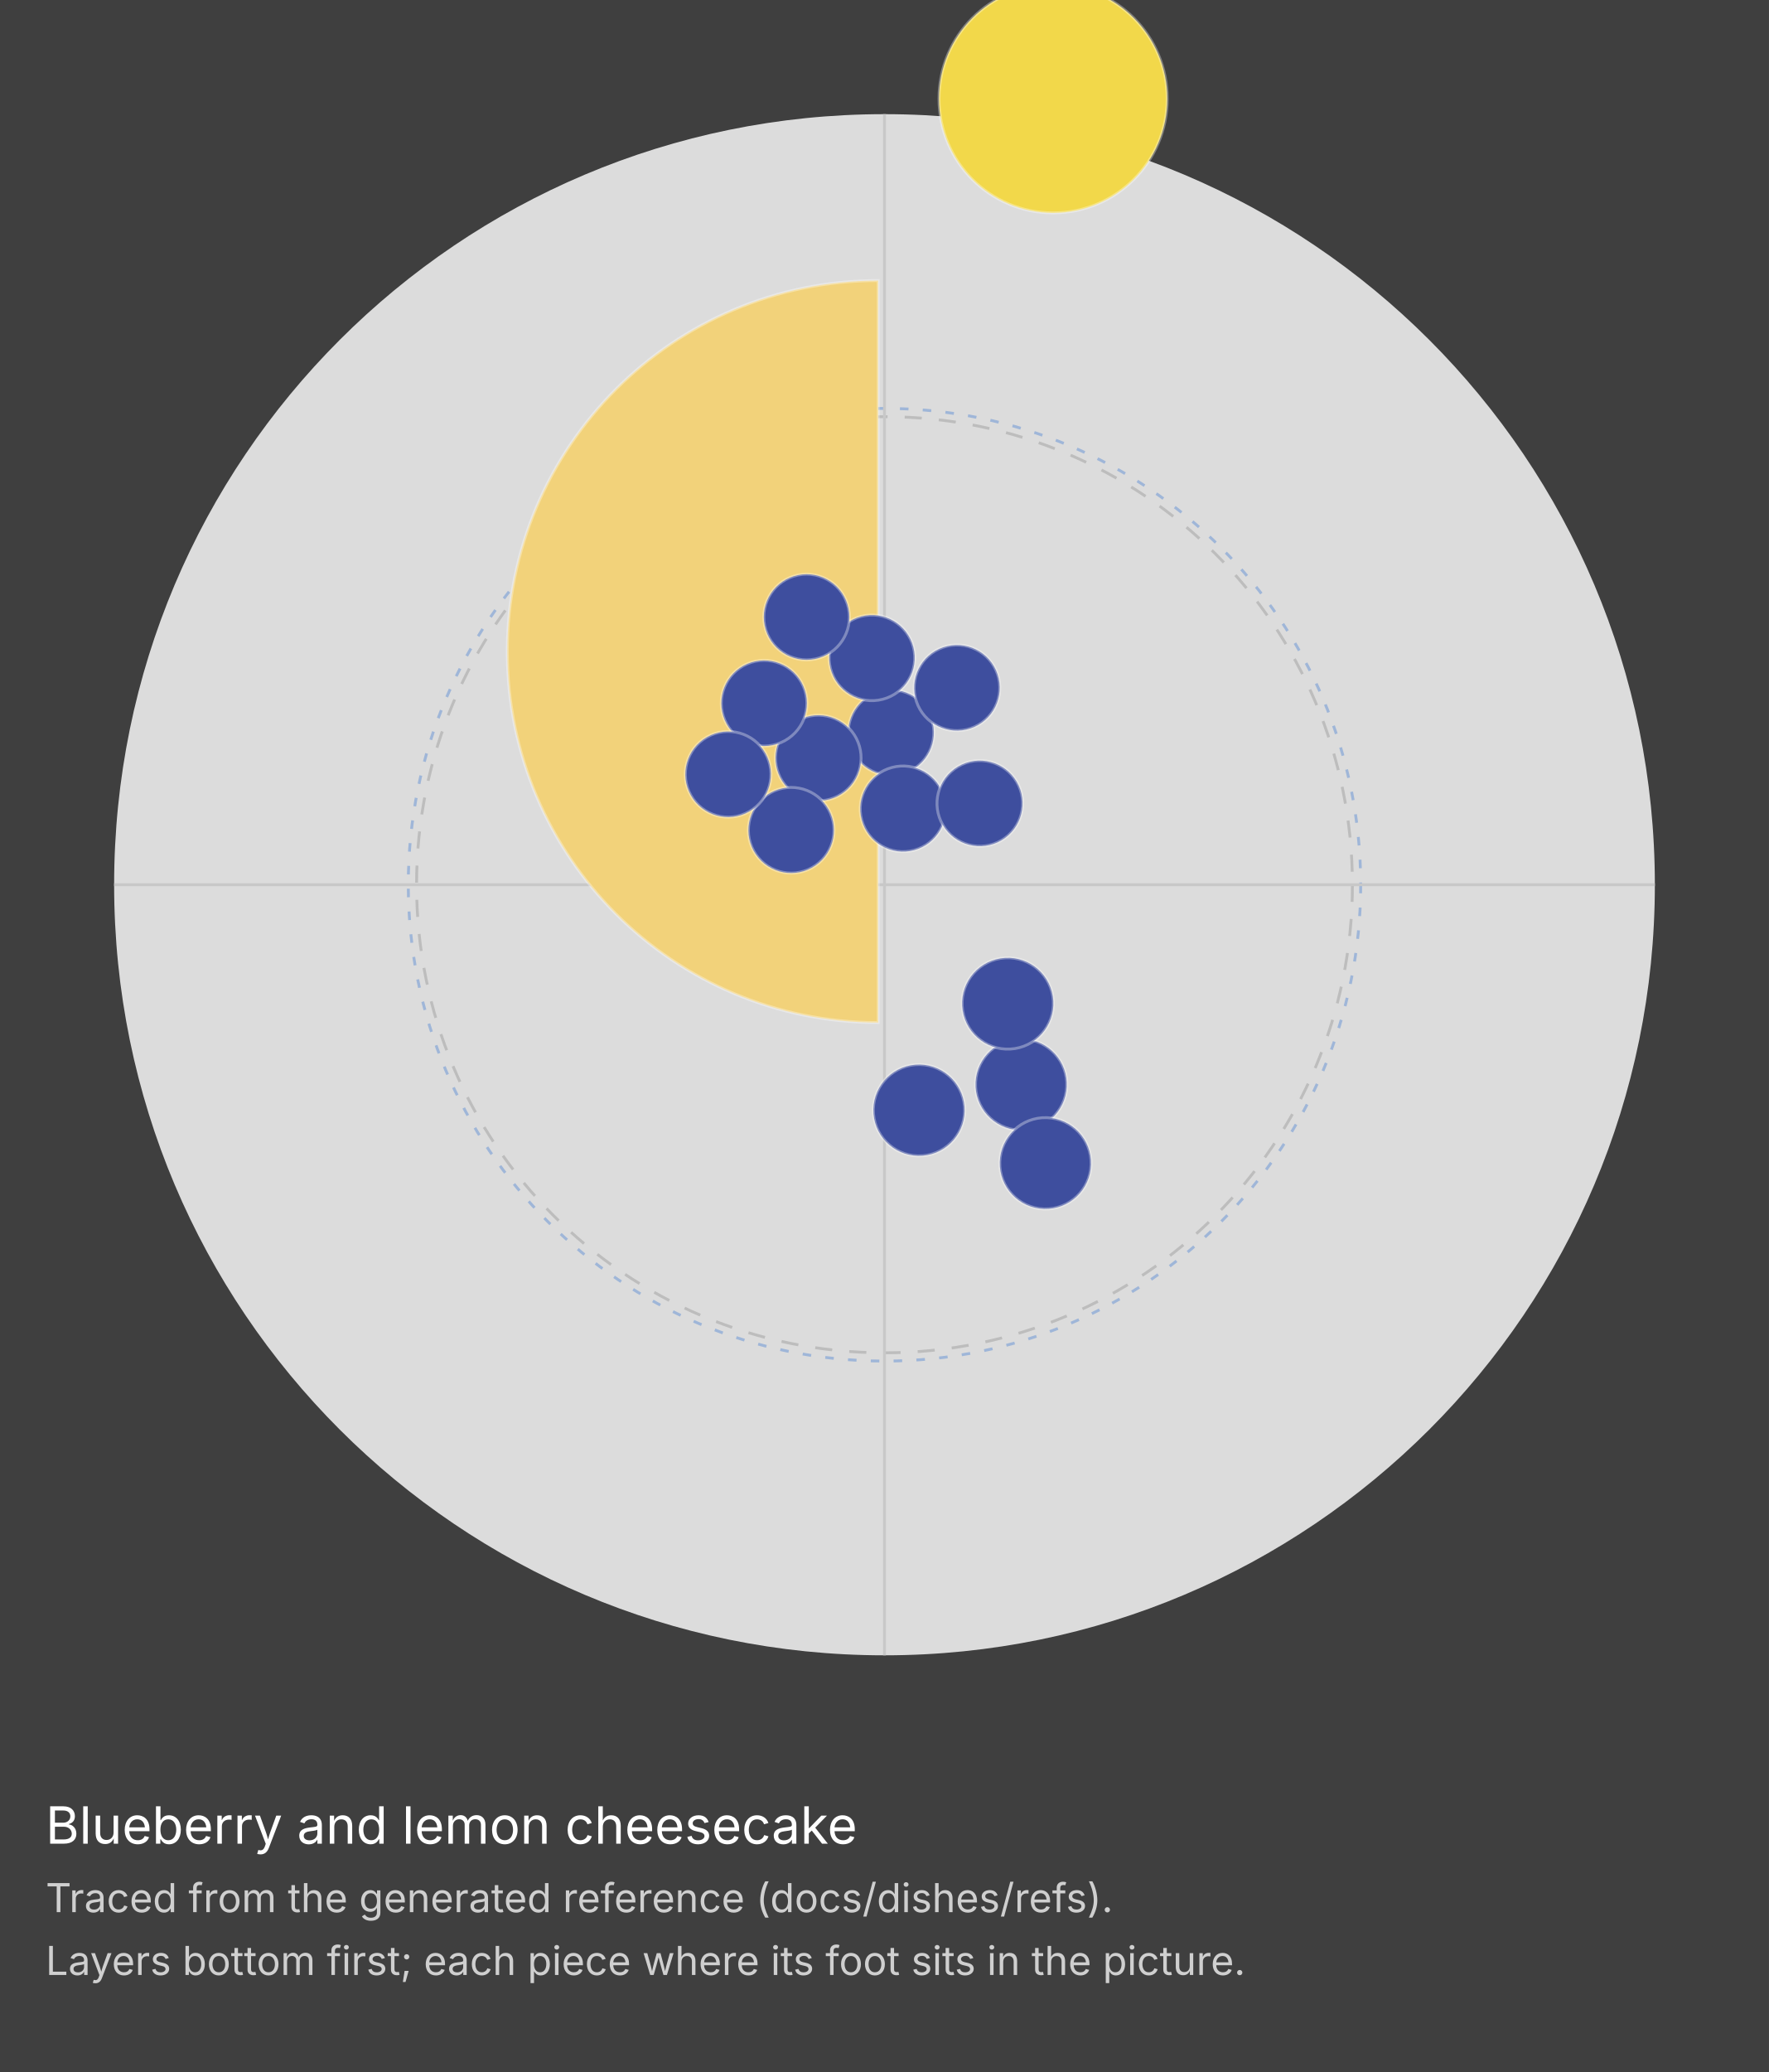
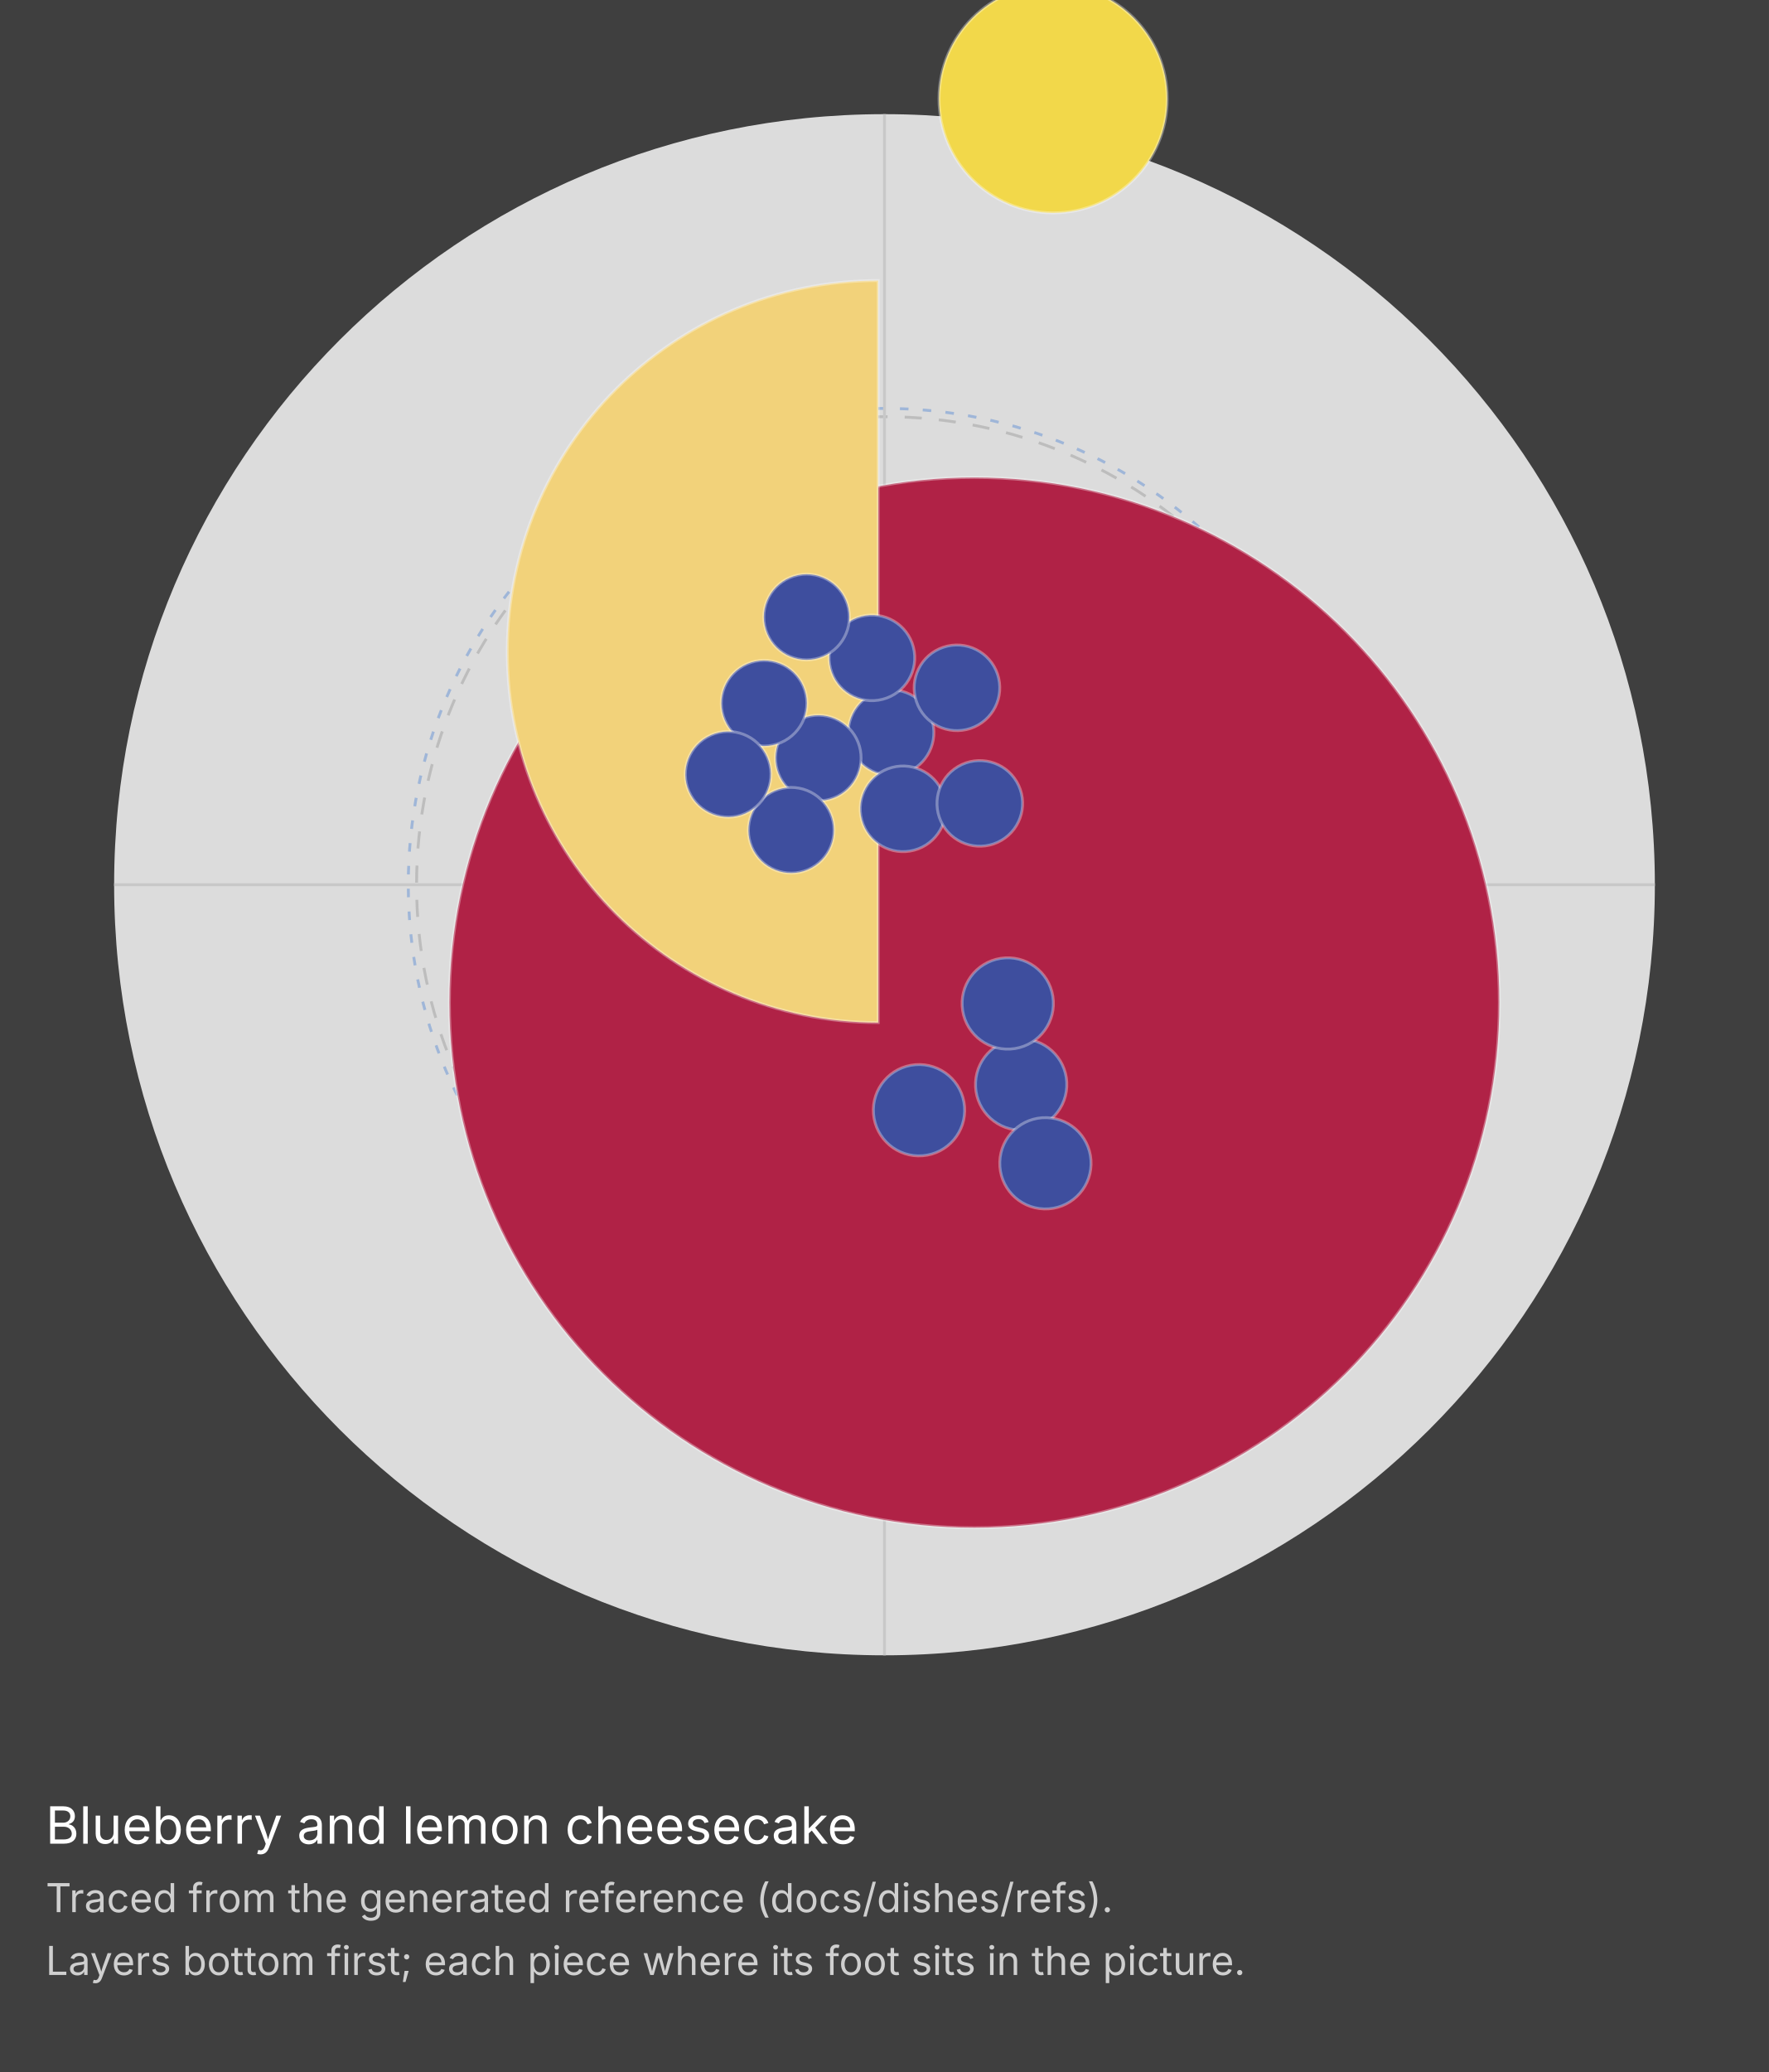
<svg xmlns="http://www.w3.org/2000/svg" width="620" height="726">
  <rect width="620" height="726" fill="#3f3f3f" />
  <circle cx="310.0" cy="310.0" r="270.0" fill="#dcdcdc" />
  <circle cx="310.0" cy="310.0" r="164.0" fill="none" stroke="#bdbdbd" stroke-dasharray="6 6" />
  <circle cx="310.0" cy="310.0" r="166.9" fill="none" stroke="#9fb6d8" stroke-dasharray="3 5" />
  <line x1="40.0" y1="310.0" x2="580.0" y2="310.0" stroke="#c8c8c8" />
  <line x1="310.0" y1="40.0" x2="310.0" y2="580.0" stroke="#c8c8c8" />
+   <circle transform="translate(341.5 351.3) rotate(0)" r="184.0" fill="#b02246" stroke="#ffffff55" />
  <path transform="translate(307.8 228.3) rotate(90)" d="M -130.0 0 A 130.0 130.0 0 0 0 130.0 0 Z" fill="#f2d27a" stroke="#ffffff55" />
  <circle transform="translate(357.9 380.0) rotate(92.86273)" r="16.0" fill="#3e4e9e" stroke="#ffffff55" />
  <circle transform="translate(322.1 389.0) rotate(85.39348)" r="16.0" fill="#3e4e9e" stroke="#ffffff55" />
  <circle transform="translate(353.2 351.6) rotate(81.03037)" r="16.0" fill="#3e4e9e" stroke="#ffffff55" />
  <circle transform="translate(366.4 407.6) rotate(91.69015)" r="16.0" fill="#3e4e9e" stroke="#ffffff55" />
  <circle transform="translate(312.3 256.7) rotate(71.40606)" r="15.0" fill="#3e4e9e" stroke="#ffffff55" />
  <circle transform="translate(286.8 265.6) rotate(124.6604)" r="15.0" fill="#3e4e9e" stroke="#ffffff55" />
  <circle transform="translate(305.6 230.5) rotate(81.27198)" r="15.0" fill="#3e4e9e" stroke="#ffffff55" />
  <circle transform="translate(316.5 283.4) rotate(74.91234)" r="15.0" fill="#3e4e9e" stroke="#ffffff55" />
  <circle transform="translate(267.8 246.4) rotate(66.7299)" r="15.0" fill="#3e4e9e" stroke="#ffffff55" />
  <circle transform="translate(335.4 241.0) rotate(71.43879)" r="15.0" fill="#3e4e9e" stroke="#ffffff55" />
  <circle transform="translate(277.3 290.9) rotate(55.53652)" r="15.0" fill="#3e4e9e" stroke="#ffffff55" />
  <circle transform="translate(282.7 216.2) rotate(78.42509)" r="15.0" fill="#3e4e9e" stroke="#ffffff55" />
  <circle transform="translate(343.4 281.5) rotate(59.52012)" r="15.0" fill="#3e4e9e" stroke="#ffffff55" />
  <circle transform="translate(255.2 271.3) rotate(60.47488)" r="15.0" fill="#3e4e9e" stroke="#ffffff55" />
  <circle transform="translate(369.1 34.6) rotate(90)" r="40.0" fill="#f2d84a" stroke="#ffffff55" />
  <text x="16" y="646" fill="#ffffff" font-family="Inter, sans-serif" font-size="18">Blueberry and lemon cheesecake</text>
  <text x="16" y="670" fill="#cfcfcf" font-family="Inter, sans-serif" font-size="14">Traced from the generated reference (docs/dishes/refs).</text>
  <text x="16" y="692" fill="#cfcfcf" font-family="Inter, sans-serif" font-size="14">Layers bottom first; each piece where its foot sits in the picture.</text>
  <text x="16" y="714" fill="#cfcfcf" font-family="Inter, sans-serif" font-size="14" />
</svg>
